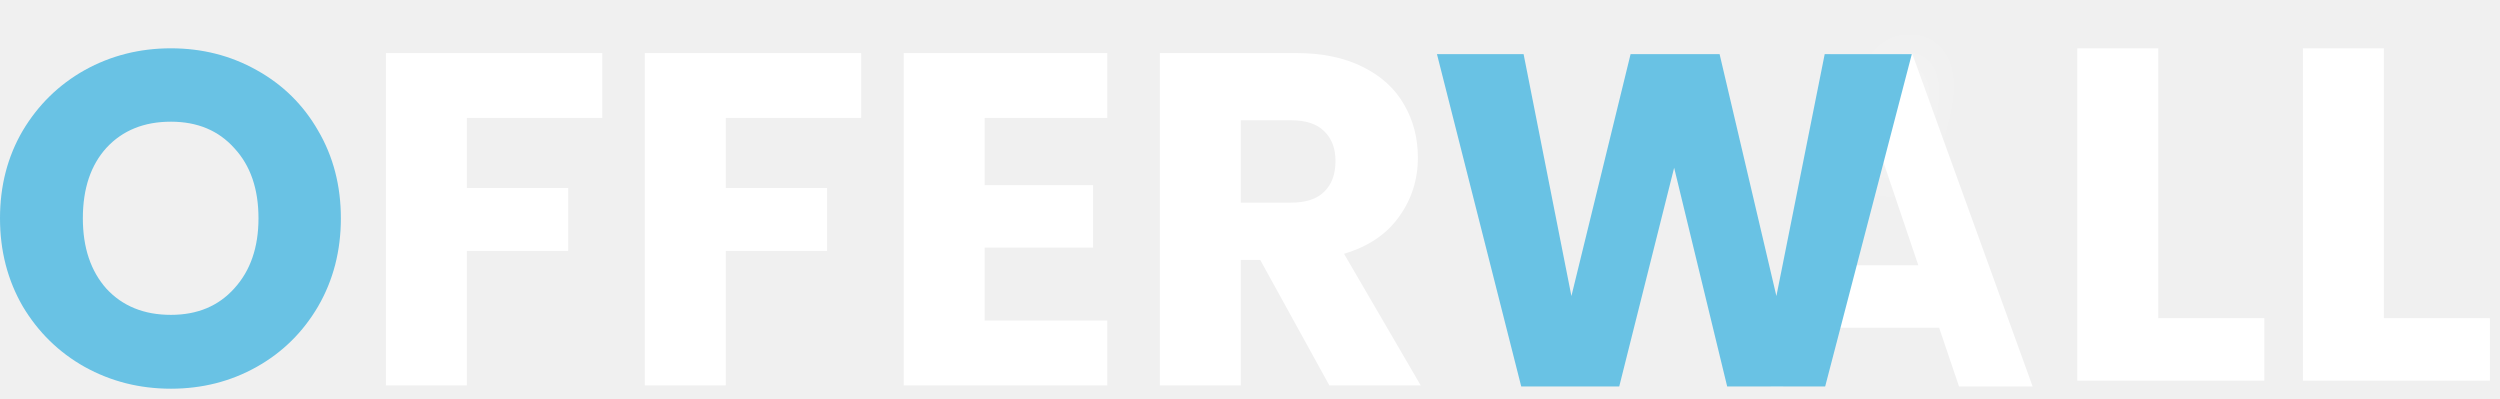
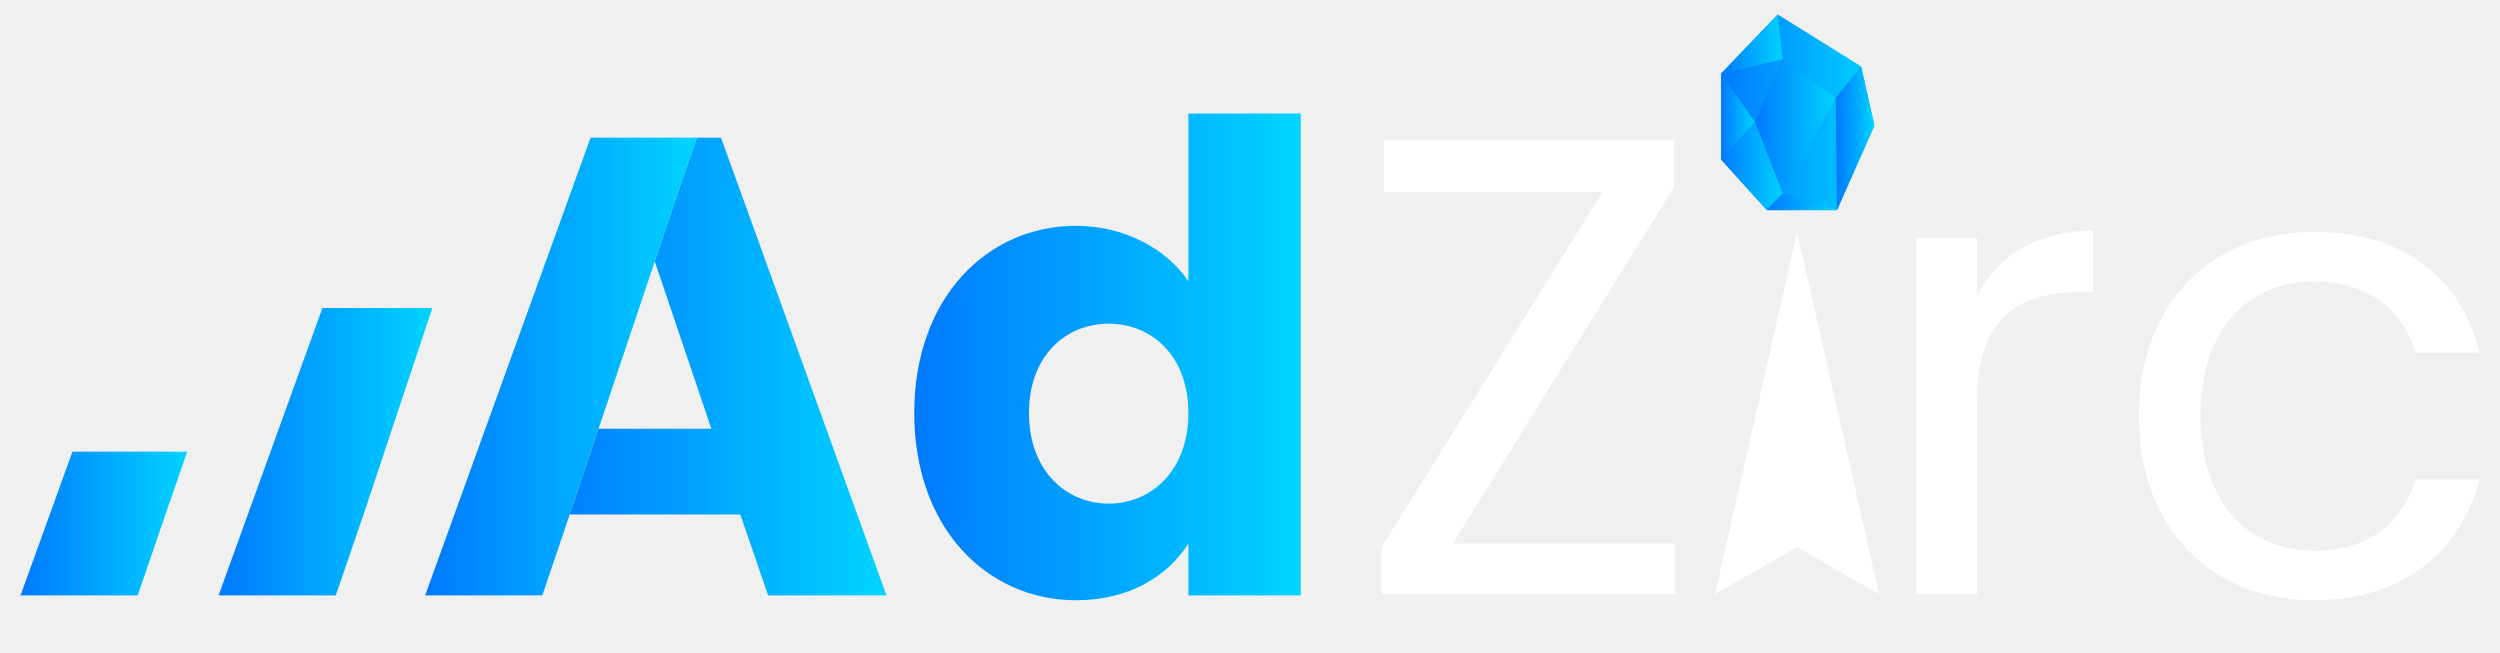
- <svg xmlns="http://www.w3.org/2000/svg" width="207" height="33" viewBox="0 0 207 33" fill="none">
-   <path d="M14.151 32.185C11.564 32.185 9.186 31.584 7.017 30.382C4.874 29.18 3.162 27.507 1.882 25.364C0.627 23.195 0 20.765 0 18.073C0 15.381 0.627 12.964 1.882 10.821C3.162 8.678 4.874 7.005 7.017 5.803C9.186 4.601 11.564 4 14.151 4C16.738 4 19.104 4.601 21.246 5.803C23.416 7.005 25.114 8.678 26.342 10.821C27.597 12.964 28.224 15.381 28.224 18.073C28.224 20.765 27.597 23.195 26.342 25.364C25.088 27.507 23.389 29.18 21.246 30.382C19.104 31.584 16.738 32.185 14.151 32.185ZM14.151 26.07C16.346 26.07 18.097 25.338 19.404 23.874C20.737 22.411 21.403 20.477 21.403 18.073C21.403 15.642 20.737 13.709 19.404 12.271C18.097 10.808 16.346 10.076 14.151 10.076C11.93 10.076 10.153 10.795 8.82 12.232C7.513 13.669 6.86 15.616 6.86 18.073C6.86 20.503 7.513 22.45 8.82 23.914C10.153 25.351 11.93 26.07 14.151 26.07Z" fill="#69C2E4" />
-   <path d="M49.868 4.392V9.762H38.656V15.564H47.045V20.778H38.656V31.91H31.953V4.392H49.868Z" fill="white" />
-   <path d="M71.305 4.392V9.762H60.094V15.564H68.483V20.778H60.094V31.91H53.391V4.392H71.305Z" fill="white" />
-   <path d="M81.531 9.762V15.329H90.508V20.503H81.531V26.54H91.684V31.91H74.828V4.392H91.684V9.762H81.531Z" fill="white" />
-   <path d="M110.07 31.91L104.346 21.522H102.739V31.91H96.036V4.392H107.286C109.455 4.392 111.298 4.771 112.814 5.529C114.355 6.287 115.505 7.332 116.263 8.665C117.021 9.971 117.4 11.435 117.4 13.055C117.4 14.884 116.877 16.518 115.832 17.955C114.813 19.392 113.297 20.412 111.285 21.013L117.635 31.91H110.07ZM102.739 16.779H106.894C108.123 16.779 109.037 16.479 109.638 15.878C110.266 15.277 110.579 14.427 110.579 13.33C110.579 12.284 110.266 11.461 109.638 10.86C109.037 10.259 108.123 9.958 106.894 9.958H102.739V16.779Z" fill="white" />
-   <path d="M178.703 26.344H187.484V31.518H172V4H178.703V26.344Z" fill="white" />
-   <path d="M197.384 26.344H206.165V31.518H190.681V4H197.384V26.344Z" fill="white" />
-   <path d="M160.561 27.139H149.291L147.644 32H146.627L151.584 4.481H158.346L168.303 32H162.207L160.561 27.139ZM158.836 21.965L155.426 11.89L151.055 21.965H158.836Z" fill="white" />
-   <g filter="url(#filter0_f_165_10090)">
-     <path d="M158 4.5L159 6L156.5 15L155.5 12L158 4.5Z" fill="white" />
+ <svg xmlns="http://www.w3.org/2000/svg" version="1.2" viewBox="0 0 207 54" width="207" height="54">
+   <defs>
+     <linearGradient id="g1" x2="1" gradientUnits="userSpaceOnUse" gradientTransform="matrix(12.736,0,0,16.2,142.47,1.209)">
+       <stop offset="0" stop-color="#0079ff" />
+       <stop offset="1" stop-color="#00d4ff" />
+     </linearGradient>
+     <linearGradient id="g2" x2="1" gradientUnits="userSpaceOnUse" gradientTransform="matrix(6.729,0,0,11.039,145.313,4.915)">
+       <stop offset="0" stop-color="#0079ff" />
+       <stop offset="1" stop-color="#00d4ff" />
+     </linearGradient>
+     <linearGradient id="g3" x2="1" gradientUnits="userSpaceOnUse" gradientTransform="matrix(5.167,0,0,7.353,142.47,10.056)">
+       <stop offset="0" stop-color="#0079ff" />
+       <stop offset="1" stop-color="#00d4ff" />
+     </linearGradient>
+     <linearGradient id="g4" x2="1" gradientUnits="userSpaceOnUse" gradientTransform="matrix(5.827,0,0,1.455,146.315,15.954)">
+       <stop offset="0" stop-color="#0079ff" />
+       <stop offset="1" stop-color="#00d4ff" />
+     </linearGradient>
+     <linearGradient id="g5" x2="1" gradientUnits="userSpaceOnUse" gradientTransform="matrix(3.164,0,0,9.305,152.042,8.103)">
+       <stop offset="0" stop-color="#0079ff" />
+       <stop offset="1" stop-color="#00d4ff" />
+     </linearGradient>
+     <linearGradient id="g6" x2="1" gradientUnits="userSpaceOnUse" gradientTransform="matrix(3.164,0,0,4.902,152.042,5.453)">
+       <stop offset="0" stop-color="#0079ff" />
+       <stop offset="1" stop-color="#00d4ff" />
+     </linearGradient>
+     <linearGradient id="g7" x2="1" gradientUnits="userSpaceOnUse" gradientTransform="matrix(5.167,0,0,4.902,142.47,1.209)">
+       <stop offset="0" stop-color="#0079ff" />
+       <stop offset="1" stop-color="#00d4ff" />
+     </linearGradient>
+     <linearGradient id="g8" x2="1" gradientUnits="userSpaceOnUse" gradientTransform="matrix(2.844,0,0,7.114,142.47,6.111)">
+       <stop offset="0" stop-color="#0079ff" />
+       <stop offset="1" stop-color="#00d4ff" />
+     </linearGradient>
+     <linearGradient id="g9" x2="1" gradientUnits="userSpaceOnUse" gradientTransform="matrix(17.764,0,0,23.764,18.075,25.511)">
+       <stop offset="0" stop-color="#0079ff" />
+       <stop offset="1" stop-color="#00d4ff" />
+     </linearGradient>
+     <linearGradient id="g10" x2="1" gradientUnits="userSpaceOnUse" gradientTransform="matrix(13.77,0,0,11.882,1.692,37.393)">
+       <stop offset="0" stop-color="#0079ff" />
+       <stop offset="1" stop-color="#00d4ff" />
+     </linearGradient>
+     <linearGradient id="g11" x2="1" gradientUnits="userSpaceOnUse" gradientTransform="matrix(31.926,0,0,40.343,75.747,9.363)">
+       <stop offset="0" stop-color="#0079ff" />
+       <stop offset="1" stop-color="#00d4ff" />
+     </linearGradient>
+     <linearGradient id="g12" x2="1" gradientUnits="userSpaceOnUse" gradientTransform="matrix(28.565,0,0,37.862,44.854,11.412)">
+       <stop offset="0" stop-color="#0079ff" />
+       <stop offset="1" stop-color="#00d4ff" />
+     </linearGradient>
+     <linearGradient id="g13" x2="1" gradientUnits="userSpaceOnUse" gradientTransform="matrix(22.531,0,0,37.862,35.151,11.412)">
+       <stop offset="0" stop-color="#0079ff" />
+       <stop offset="1" stop-color="#00d4ff" />
+     </linearGradient>
+   </defs>
+   <style>
+ 		.s0 { fill: #ffffff } 
+ 		.s1 { fill: url(#g1) } 
+ 		.s2 { fill: url(#g2) } 
+ 		.s3 { fill: url(#g3) } 
+ 		.s4 { fill: url(#g4) } 
+ 		.s5 { fill: url(#g5) } 
+ 		.s6 { fill: url(#g6) } 
+ 		.s7 { fill: url(#g7) } 
+ 		.s8 { fill: url(#g8) } 
+ 		.s9 { fill: url(#g9) } 
+ 		.s10 { fill: url(#g10) } 
+ 		.s11 { fill: url(#g11) } 
+ 		.s12 { fill: url(#g12) } 
+ 		.s13 { fill: url(#g13) } 
+ 	</style>
+   <g id="Layer 1">
+     <g id="&lt;Group&gt;">
+ 		</g>
+     <g id="&lt;Group&gt;">
+       <g id="&lt;Group&gt;">
+         <path id="&lt;Compound Path&gt;" class="s0" d="m138.6 15.5l-18.3 29.5h18.4v4.2h-24.3v-3.9l18.3-29.4h-18.1v-4.3h24z" />
+         <g id="&lt;Group&gt;">
+           <path id="&lt;Path&gt;" class="s0" d="m142 49.2l6.8-3.9 6.8 3.9-6.8-30z" />
+         </g>
+         <path id="&lt;Compound Path&gt;" class="s0" d="m163.7 49.2h-5v-29.5h5v4.8c1.7-3.3 4.9-5.4 9.6-5.4v5.1h-1.3c-4.7 0-8.3 2.1-8.3 8.9z" />
+         <path id="&lt;Compound Path&gt;" class="s0" d="m191.6 19.2c7.4 0 12.2 3.8 13.7 10h-5.3c-1-3.6-4-5.9-8.4-5.9-5.4 0-9.4 3.9-9.4 11.1 0 7.3 4 11.2 9.4 11.2 4.4 0 7.3-2.2 8.4-5.9h5.3c-1.5 5.9-6.3 10-13.7 10-8.5 0-14.5-5.9-14.5-15.3 0-9.3 6-15.2 14.5-15.2z" />
+         <g id="&lt;Group&gt;">
+           <path id="&lt;Path&gt;" class="s1" d="m147.2 1.2l-4.7 4.9v7.1l3.8 4.2h5.8l3.1-7-1.1-4.9z" />
+           <path id="&lt;Path&gt;" class="s2" d="m147.6 4.9l4.4 3.2-4.4 7.9-2.3-5.9z" />
+           <path id="&lt;Path&gt;" class="s3" d="m145.3 10.1l-2.8 3.1 3.8 4.2 1.3-1.4z" />
+           <path id="&lt;Path&gt;" class="s4" d="m147.6 16l4.5 1.4h-5.8z" />
+           <path id="&lt;Path&gt;" class="s5" d="m152 8.1l0.1 9.3 3.1-7z" />
+           <path id="&lt;Path&gt;" class="s6" d="m152 8.1l2.1-2.6 1.1 4.9z" />
+           <path id="&lt;Path&gt;" class="s7" d="m147.6 4.9l-0.4-3.7-4.7 4.9z" />
+           <path id="&lt;Path&gt;" class="s8" d="m142.5 6.1l2.8 4-2.8 3.1z" />
+         </g>
+       </g>
+       <g id="&lt;Group&gt;">
+         <path id="&lt;Path&gt;" class="s9" d="m35.8 25.5l-5.7 17.1-2.3 6.7h-9.7l8.6-23.8z" />
+         <path id="&lt;Path&gt;" class="s10" d="m6 37.4h9.5l-1.8 5.2-2.3 6.7h-9.7z" />
+         <path id="&lt;Compound Path&gt;" fill-rule="evenodd" class="s11" d="m89.1 18.7c4 0 7.5 1.9 9.3 4.6v-13.9h9.3v39.9h-9.3v-4.3c-1.7 2.7-4.9 4.7-9.3 4.7-7.4 0-13.4-6-13.4-15.5 0-9.5 6-15.5 13.4-15.5zm2.7 8.1c-3.5 0-6.6 2.6-6.6 7.4 0 4.8 3.1 7.5 6.6 7.5 3.5 0 6.6-2.7 6.6-7.5 0-4.8-3.1-7.4-6.6-7.4z" />
+         <path id="&lt;Compound Path&gt;" fill-rule="evenodd" class="s12" d="m73.4 49.3h-9.8l-2.3-6.7h-14.2l-2.2 6.7 10.7-31.8 2.1-6.1h2zm-14.5-13.8l-4.7-13.9-4.7 13.9z" />
+         <path id="&lt;Path&gt;" class="s13" d="m57.7 11.4h-8.8l-13.7 37.9h9.7l10.7-31.8z" />
+       </g>
+     </g>
  </g>
-   <path d="M158.298 4.481L151.124 32H143.01L138.619 13.889L134.072 32H125.958L118.98 4.481H126.154L130.113 24.513L135.013 4.481H142.382L147.086 24.513L151.085 4.481H158.298Z" fill="#69C2E4" />
-   <defs>
-     <filter id="filter0_f_165_10090" x="151.5" y="0.5" width="11.5" height="18.5" filterUnits="userSpaceOnUse" color-interpolation-filters="sRGB">
-       <feFlood flood-opacity="0" result="BackgroundImageFix" />
-       <feBlend mode="normal" in="SourceGraphic" in2="BackgroundImageFix" result="shape" />
-       <feGaussianBlur stdDeviation="2" result="effect1_foregroundBlur_165_10090" />
-     </filter>
-   </defs>
</svg>
